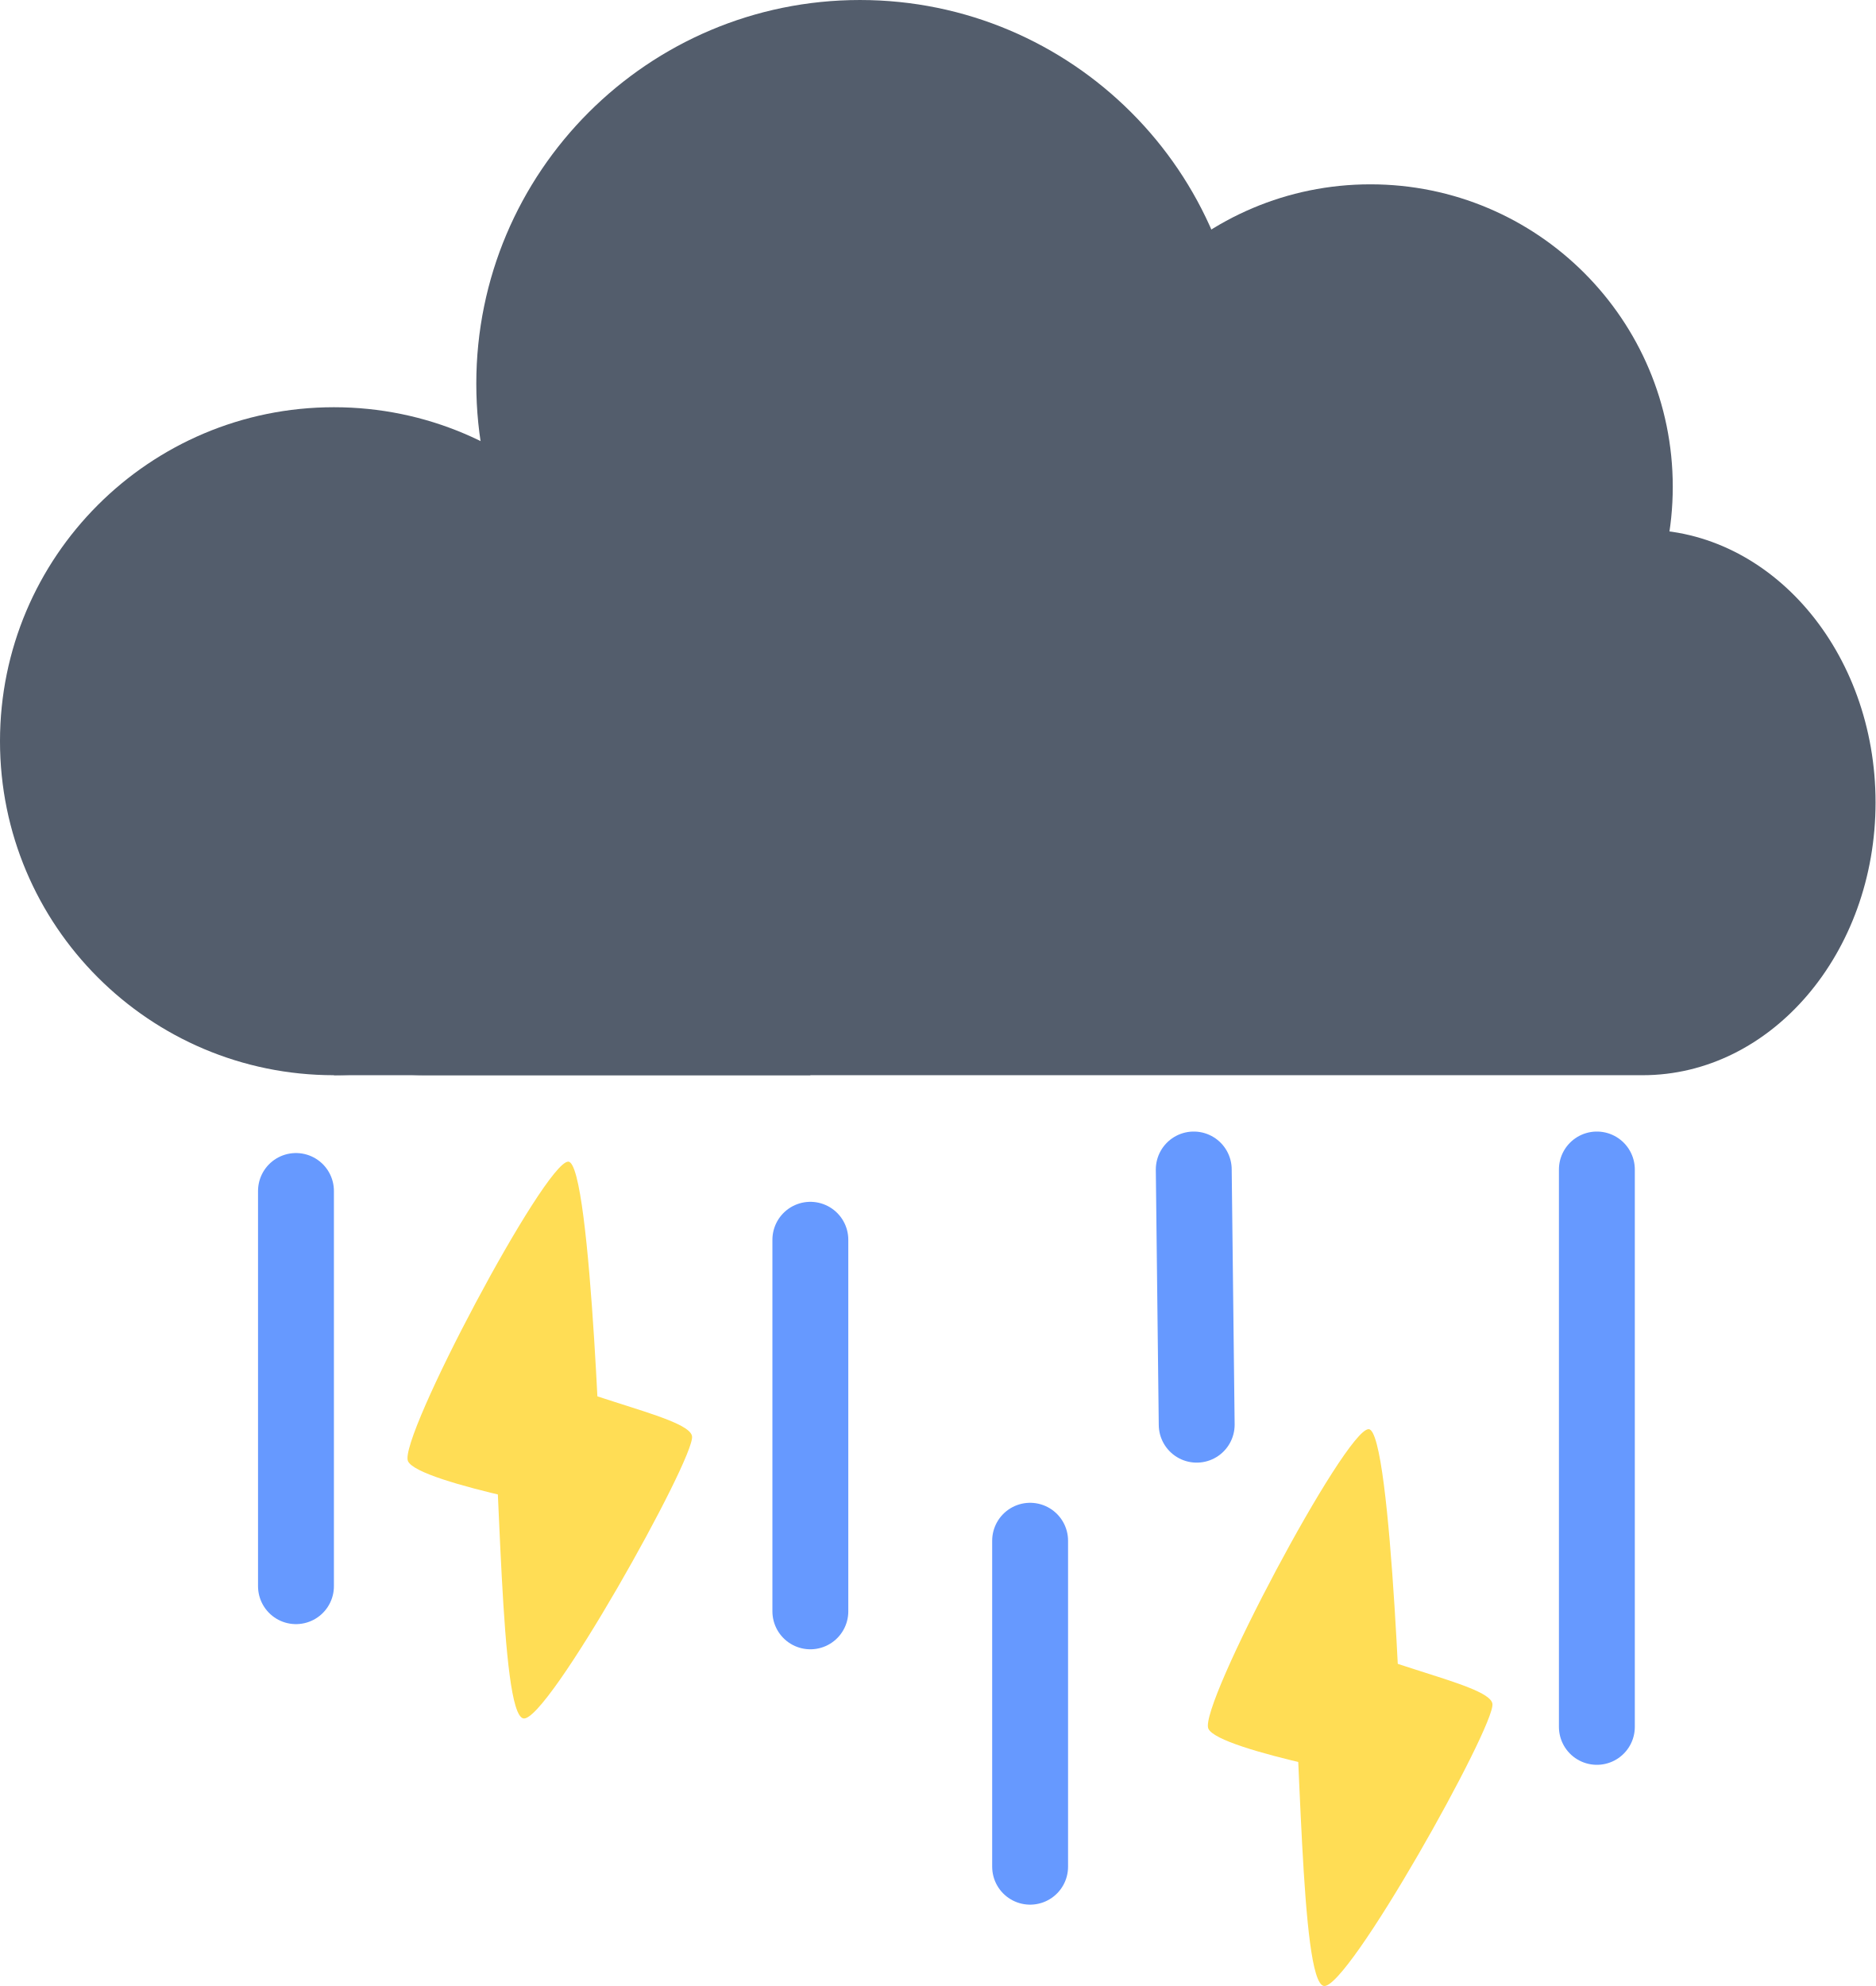
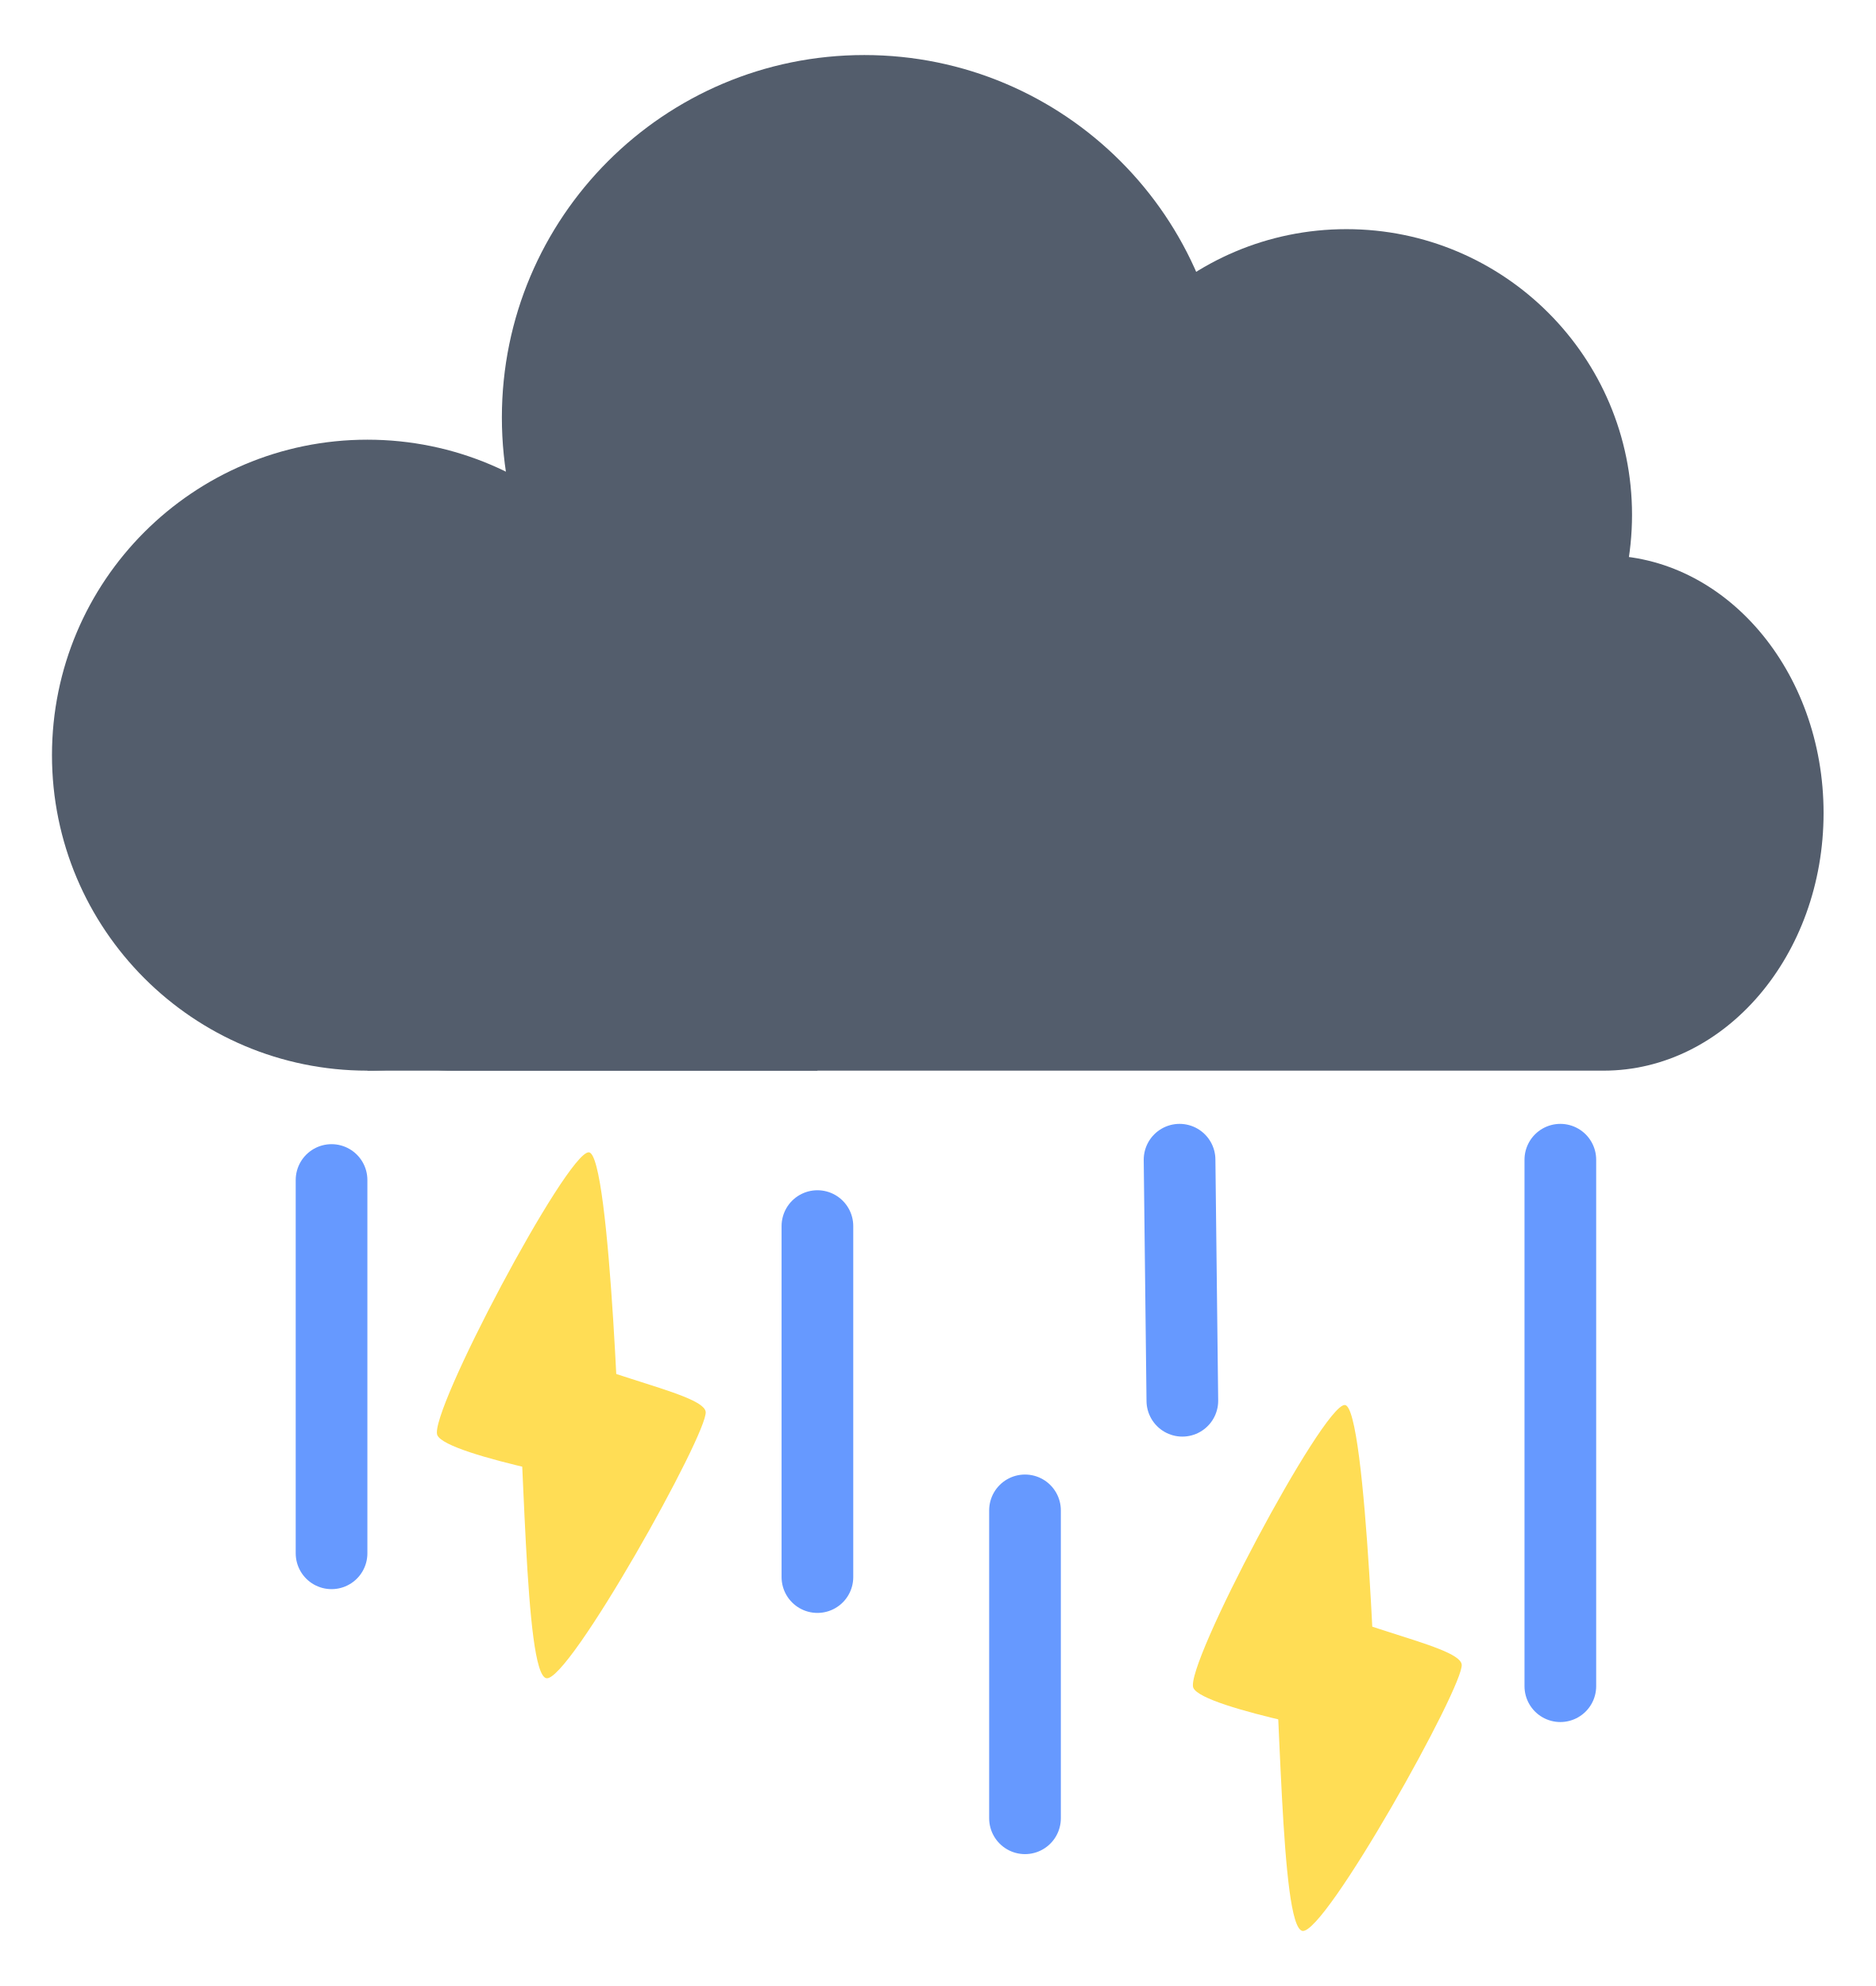
- <svg xmlns="http://www.w3.org/2000/svg" width="148.292mm" height="156.994mm" viewBox="0 0 148.292 156.994" version="1.1" id="svg1" xml:space="preserve">
+ <svg xmlns="http://www.w3.org/2000/svg" width="148.292mm" height="156.994mm" viewBox="-4.351 0.0 156.994 156.994" version="1.1" id="svg1" xml:space="preserve">
  <defs id="defs1" />
  <g id="layer1" transform="translate(-27.73066,-80.7256)">
    <g id="g3" style="fill:#535d6c" transform="translate(4.443454,-12.15307)" mask="none">
      <circle style="fill:#535d6c;stroke-width:8;stroke-linecap:round" id="path1-8" cx="49.689" cy="151.472" r="26.402" />
      <g id="g2-4" style="fill:#535d6c">
        <rect style="fill:#535d6c;stroke-width:8;stroke-linecap:round" id="rect1" width="133.159" height="43.128" x="38.421" y="134.746" ry="21.564" rx="18.417" />
        <circle style="fill:#535d6c;stroke-width:8;stroke-linecap:round" id="path1-2" cx="91.28" cy="123.213" r="30.334" />
        <circle style="fill:#535d6c;stroke-width:8;stroke-linecap:round" id="path1-2-4" cx="131.64" cy="131.356" r="23.906" />
        <rect style="fill:#535d6c;stroke-width:8;stroke-linecap:round" id="rect2" width="37.67" height="26.402" x="49.689" y="151.472" rx="0" ry="0" />
      </g>
    </g>
    <path style="fill:#aaeeff;stroke:#6699ff;stroke-width:6;stroke-linecap:round;stroke-dasharray:none;stroke-opacity:1" d="m 153.989,173.175 v 44.06" id="path17" />
    <path style="fill:none;stroke:#6699ff;stroke-width:6;stroke-linecap:round;stroke-dasharray:none;stroke-opacity:1" d="m 51.132,174.874 v 31.239" id="path17-9-8-3" />
    <path style="fill:none;stroke:#6699ff;stroke-width:6;stroke-linecap:round;stroke-dasharray:none;stroke-opacity:1" d="M 91.802,178.73 V 208.103" id="path17-9-8-3-1" />
    <path style="fill:none;stroke:#6699ff;stroke-width:6;stroke-linecap:round;stroke-dasharray:none;stroke-opacity:1" d="m 109.178,202.522 v 25.767" id="path17-9-8-3-1-0" />
    <path style="fill:none;stroke:#6699ff;stroke-width:6;stroke-linecap:round;stroke-dasharray:none;stroke-opacity:1" d="m 122.116,173.175 0.233,20.172" id="path17-9-8-3-1-0-6" />
    <g id="g1" transform="matrix(0.2403723,-0.0552856,0.0552856,0.2403723,36.94238,165.2586)">
      <path id="path1" style="fill:#ffdd55;stroke-width:0.1;stroke-linecap:round" d="m 119.711,174.449 c 0,0 -55.4,-23.395 -56.803,-31.16 -1.403,-7.765 64.264,-83.705 71.588,-82.003 7.324,1.702 -14.785,113.162 -14.785,113.162 z" />
      <path id="path1-5" style="fill:#ffdd55;stroke-width:0.1;stroke-linecap:round" d="m 96.521,113.732 c 16.581,19.398 57.521,35.203 56.92,42.235 -0.6,7.032 -66.077,79.388 -72.994,75.987 -6.917,-3.401 10.778,-79.27 16.073,-118.221 z" />
    </g>
    <g id="g1-6" transform="matrix(0.2403723,-0.0552856,0.0552856,0.2403723,100.2253,186.4057)">
      <path id="path1-4" style="fill:#ffdd55;stroke-width:0.1;stroke-linecap:round" d="m 119.711,174.449 c 0,0 -55.4,-23.395 -56.803,-31.16 -1.403,-7.765 64.264,-83.705 71.588,-82.003 7.324,1.702 -14.785,113.162 -14.785,113.162 z" />
      <path id="path1-5-1" style="fill:#ffdd55;stroke-width:0.1;stroke-linecap:round" d="m 96.521,113.732 c 16.581,19.398 57.521,35.203 56.92,42.235 -0.6,7.032 -66.077,79.388 -72.994,75.987 -6.917,-3.401 10.778,-79.27 16.073,-118.221 z" />
    </g>
  </g>
</svg>
